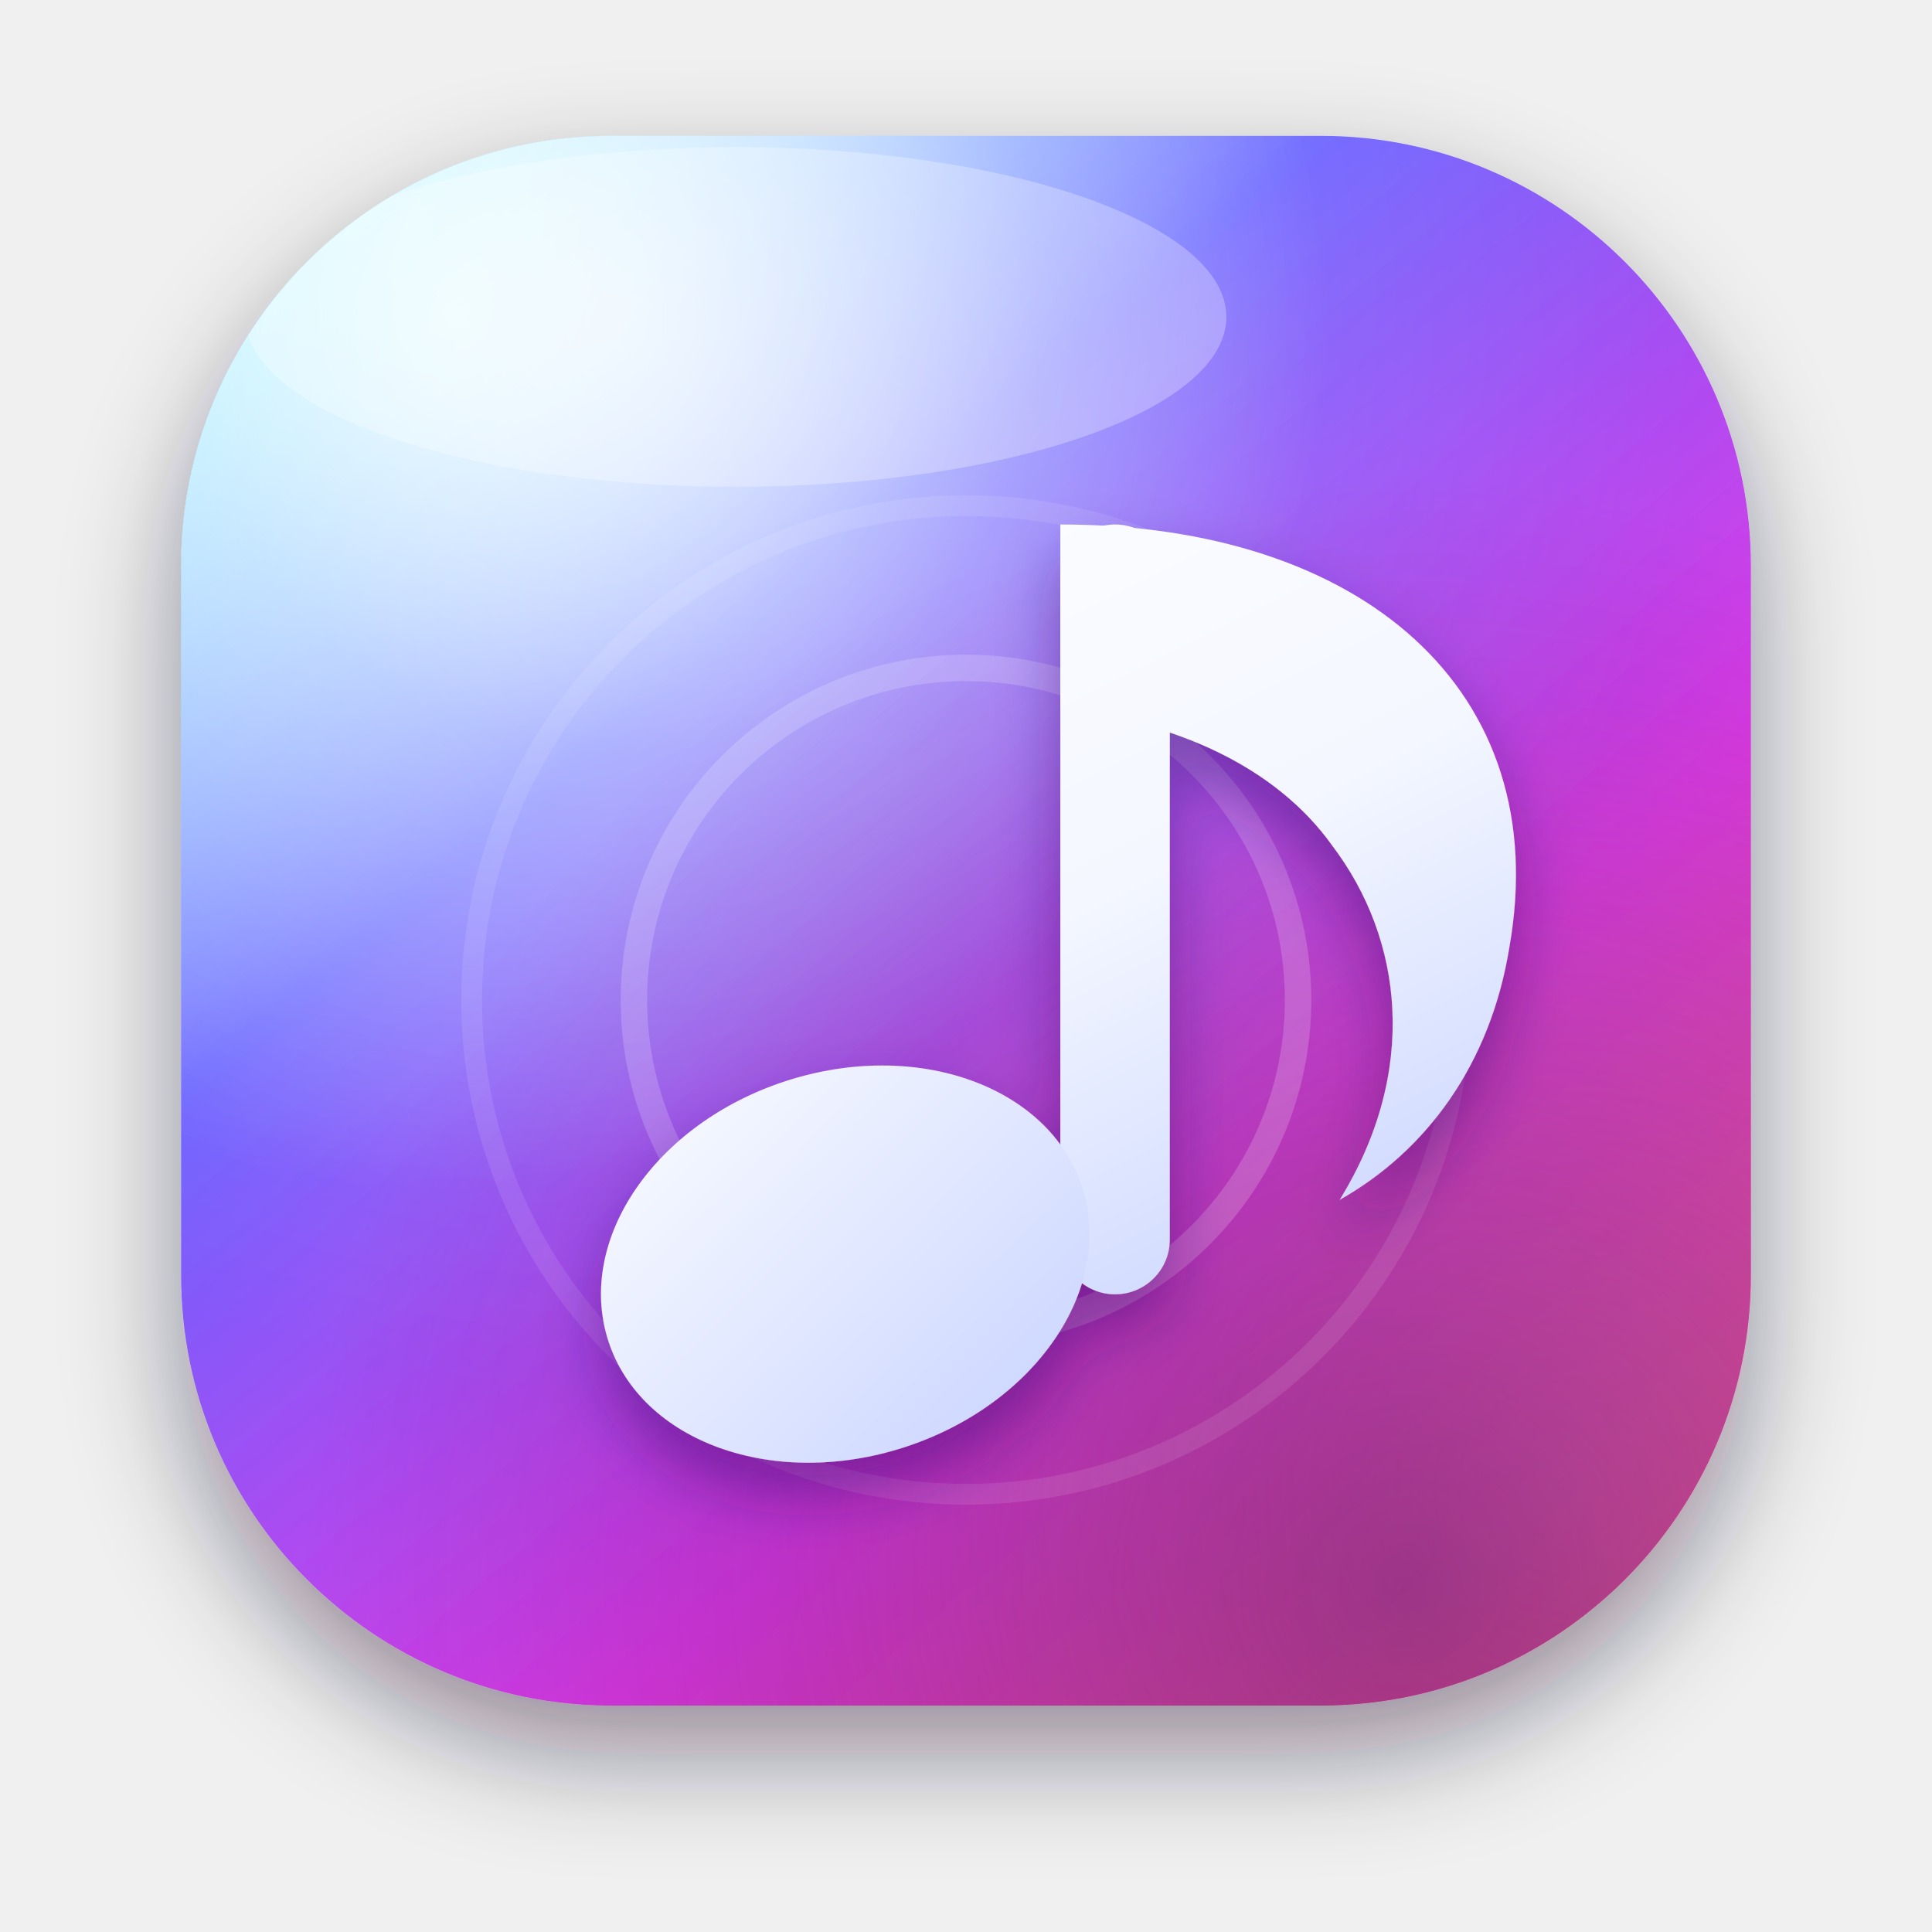
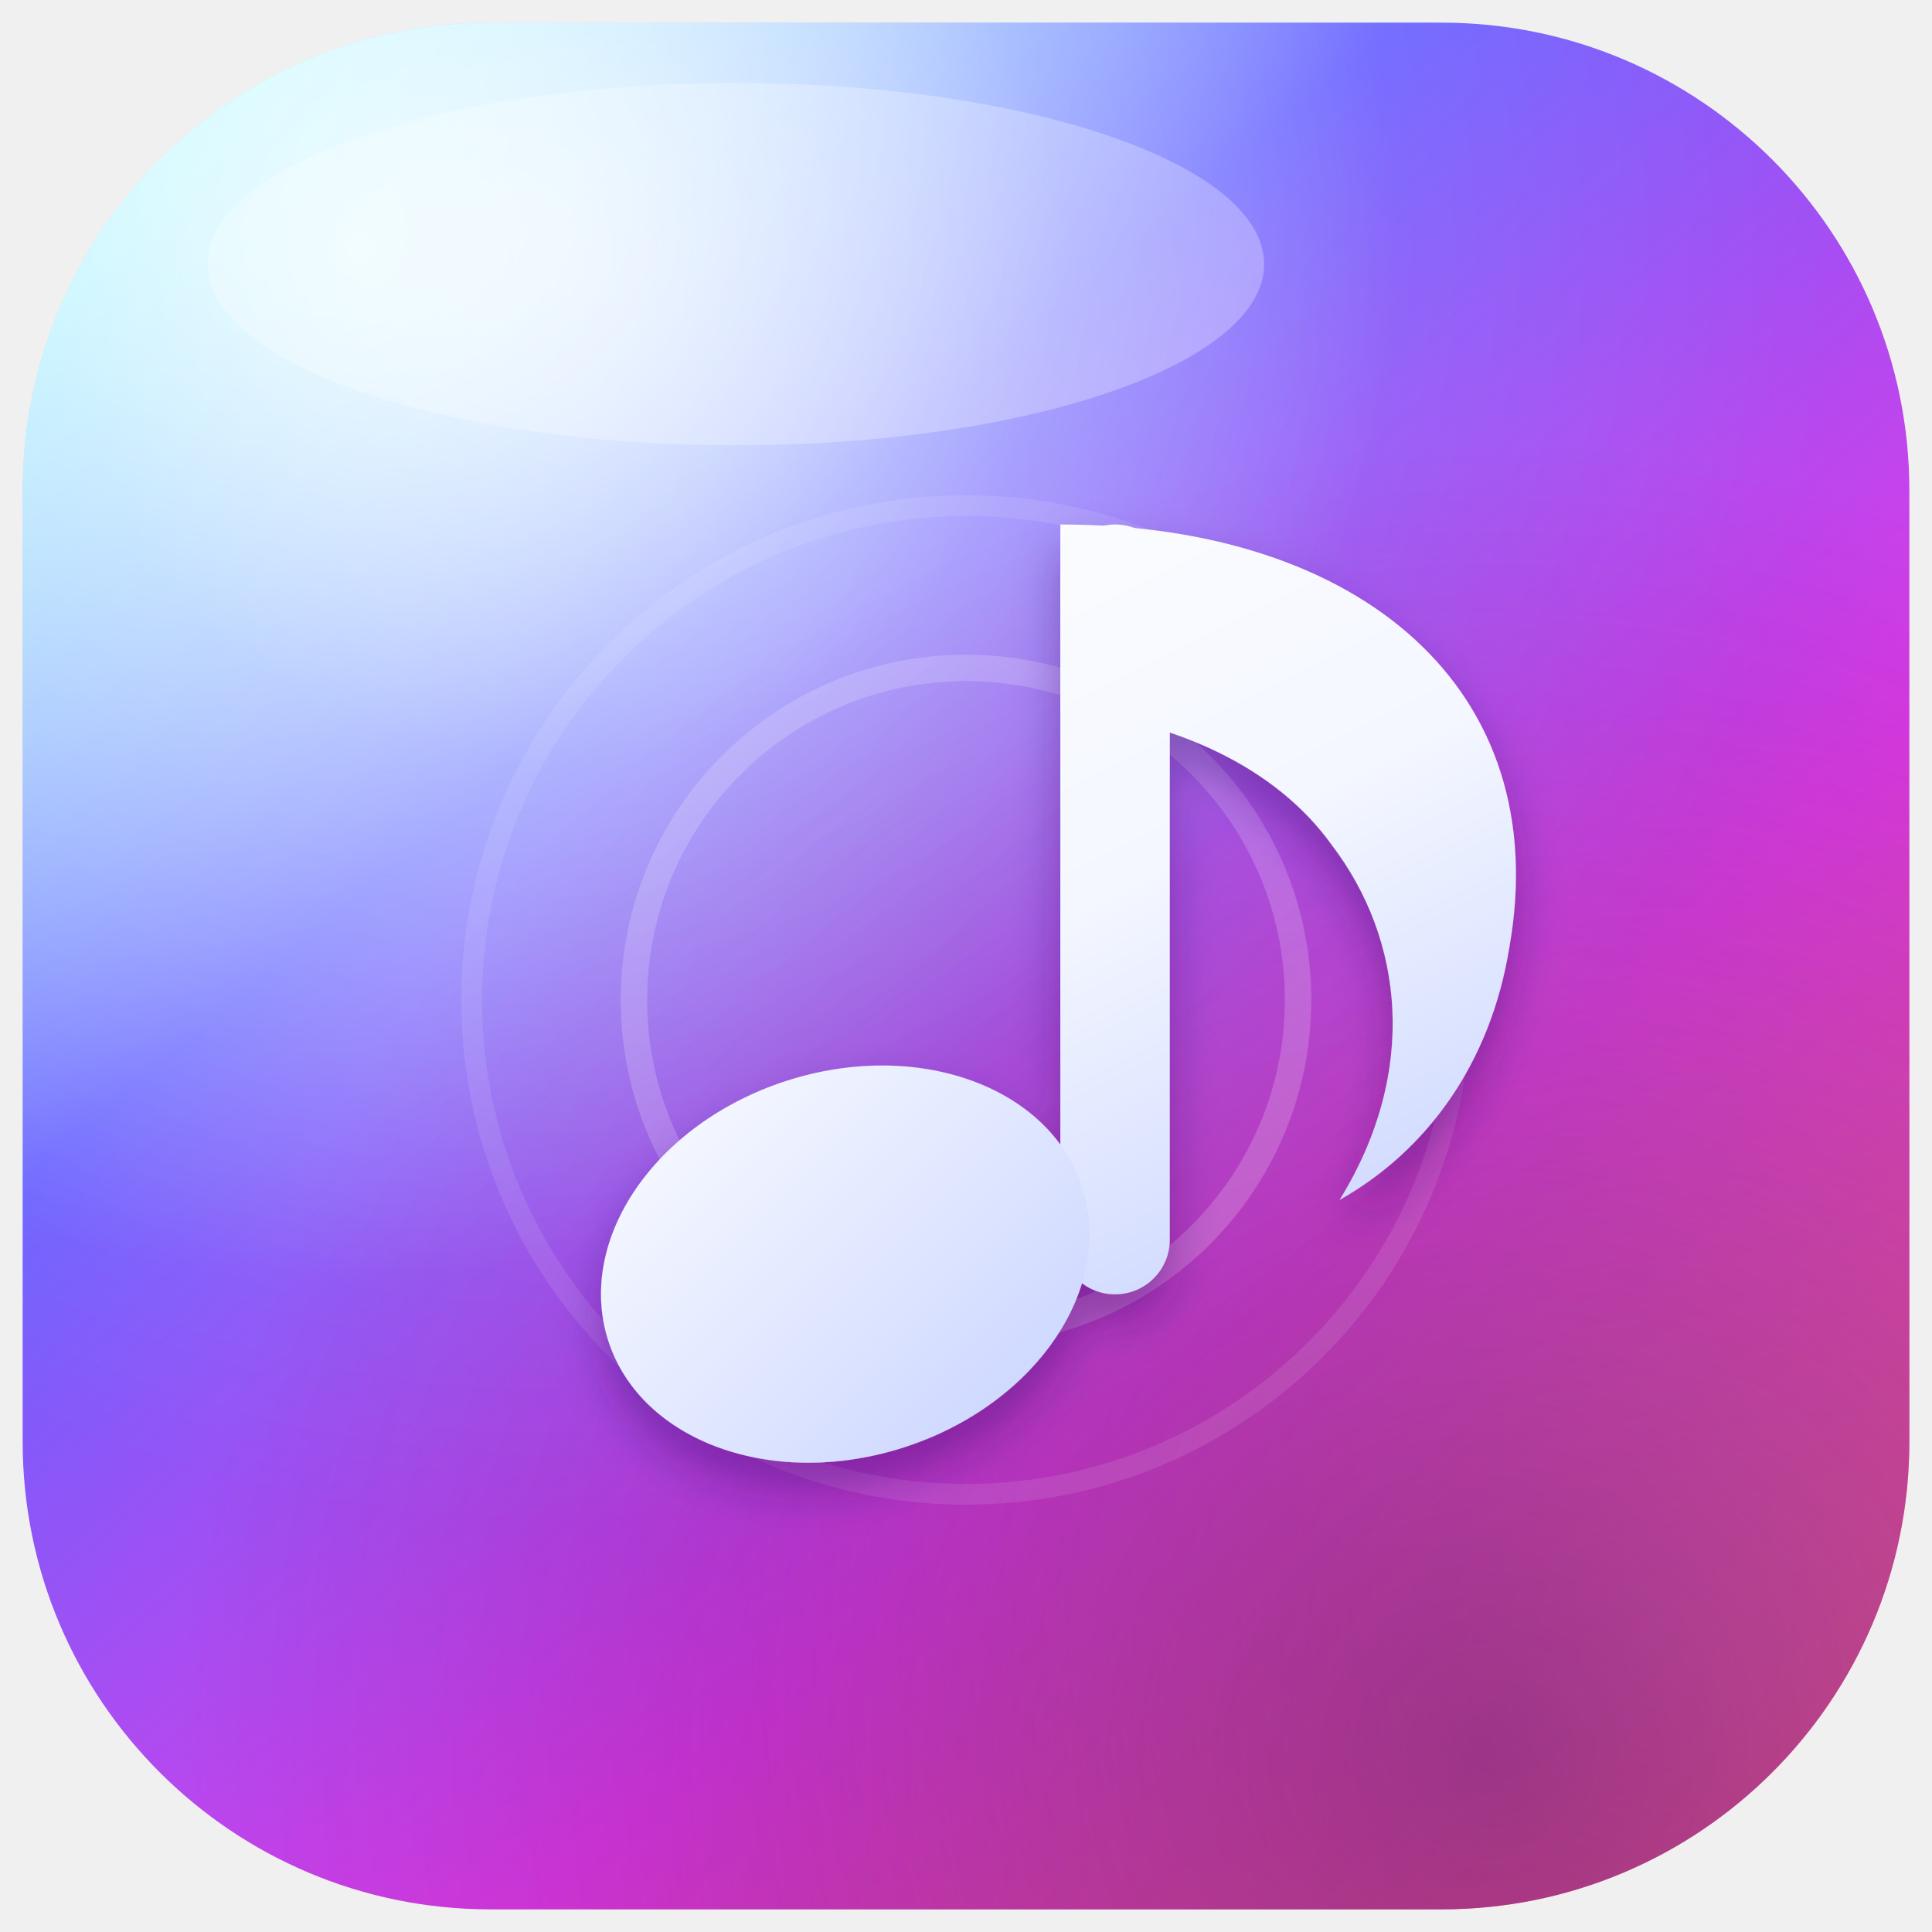
<svg xmlns="http://www.w3.org/2000/svg" width="1024" height="1024" viewBox="0 0 1024 1024">
  <defs>
    <linearGradient id="body" x1="0.08" y1="0" x2="0.92" y2="1">
      <stop offset="0" stop-color="#9AFFFF" />
      <stop offset="0.32" stop-color="#6A62FF" />
      <stop offset="0.68" stop-color="#E03AE6" />
      <stop offset="1" stop-color="#FF4F7A" />
    </linearGradient>
    <radialGradient id="orbCyan" cx="0.18" cy="0.12" r="0.55">
      <stop offset="0" stop-color="#E7FFFF" stop-opacity="0.9" />
      <stop offset="1" stop-color="#E7FFFF" stop-opacity="0" />
    </radialGradient>
    <radialGradient id="orbMagenta" cx="0.88" cy="0.86" r="0.5">
      <stop offset="0" stop-color="#FF79C8" stop-opacity="0.55" />
      <stop offset="1" stop-color="#FF79C8" stop-opacity="0" />
    </radialGradient>
    <radialGradient id="shade" cx="0.78" cy="0.92" r="0.7">
      <stop offset="0" stop-color="#3A0858" stop-opacity="0.48" />
      <stop offset="1" stop-color="#3A0858" stop-opacity="0" />
    </radialGradient>
    <radialGradient id="gloss" cx="0.28" cy="0.12" r="0.68">
      <stop offset="0" stop-color="#ffffff" stop-opacity="0.62" />
      <stop offset="0.4" stop-color="#ffffff" stop-opacity="0.14" />
      <stop offset="1" stop-color="#ffffff" stop-opacity="0" />
    </radialGradient>
    <linearGradient id="note" x1="300" y1="260" x2="560" y2="780" gradientUnits="userSpaceOnUse">
      <stop offset="0" stop-color="#ffffff" />
      <stop offset="0.55" stop-color="#F4F7FF" />
      <stop offset="1" stop-color="#C9D4FF" />
    </linearGradient>
    <clipPath id="tile">
-       <rect x="96" y="72" width="832" height="832" rx="228" />
+       <rect x="12" y="12" width="1000" height="1000" rx="248" />
    </clipPath>
-     <filter id="lift" x="-18%" y="-8%" width="136%" height="140%">
-       <feDropShadow dx="0" dy="26" stdDeviation="30" flood-color="#1a0628" flood-opacity="0.42" />
-     </filter>
    <filter id="noteShadow" x="-35%" y="-25%" width="170%" height="170%">
-       <feDropShadow dx="0" dy="18" stdDeviation="16" flood-color="#2a0860" flood-opacity="0.4" />
+       <feDropShadow dx="0" dy="14" stdDeviation="12" flood-color="#2a0860" flood-opacity="0.35" />
    </filter>
  </defs>
-   <g filter="url(#lift)">
-     <rect x="96" y="72" width="832" height="832" rx="228" fill="url(#body)" />
-   </g>
+   <rect x="12" y="12" width="1000" height="1000" rx="248" fill="url(#body)" />
  <g clip-path="url(#tile)">
-     <rect x="96" y="72" width="832" height="832" fill="url(#orbCyan)" />
-     <rect x="96" y="72" width="832" height="832" fill="url(#orbMagenta)" />
-     <rect x="96" y="72" width="832" height="832" fill="url(#shade)" />
+     <rect x="12" y="12" width="1000" height="1000" fill="url(#orbCyan)" />
+     <rect x="12" y="12" width="1000" height="1000" fill="url(#orbMagenta)" />
+     <rect x="12" y="12" width="1000" height="1000" fill="url(#shade)" />
    <circle cx="512" cy="530" r="176" fill="none" stroke="#ffffff" stroke-opacity="0.18" stroke-width="14" />
    <circle cx="512" cy="530" r="262" fill="none" stroke="#ffffff" stroke-opacity="0.1" stroke-width="11" />
-     <rect x="96" y="72" width="832" height="832" fill="url(#gloss)" />
-     <ellipse cx="390" cy="168" rx="260" ry="90" fill="#ffffff" fill-opacity="0.28" />
+     <rect x="12" y="12" width="1000" height="1000" fill="url(#gloss)" />
+     <ellipse cx="390" cy="140" rx="280" ry="96" fill="#ffffff" fill-opacity="0.28" />
  </g>
  <g filter="url(#noteShadow)" fill="url(#note)">
    <path d="M562 278 C722 278 824 366 800 502 C790 564 756 610 710 636              C752 568 744 498 706 448 C676 406 622 382 562 376 Z" />
    <rect x="562" y="278" width="58" height="408" rx="29" />
    <ellipse cx="448" cy="670" rx="132" ry="102" transform="rotate(-18 448 670)" />
  </g>
</svg>
